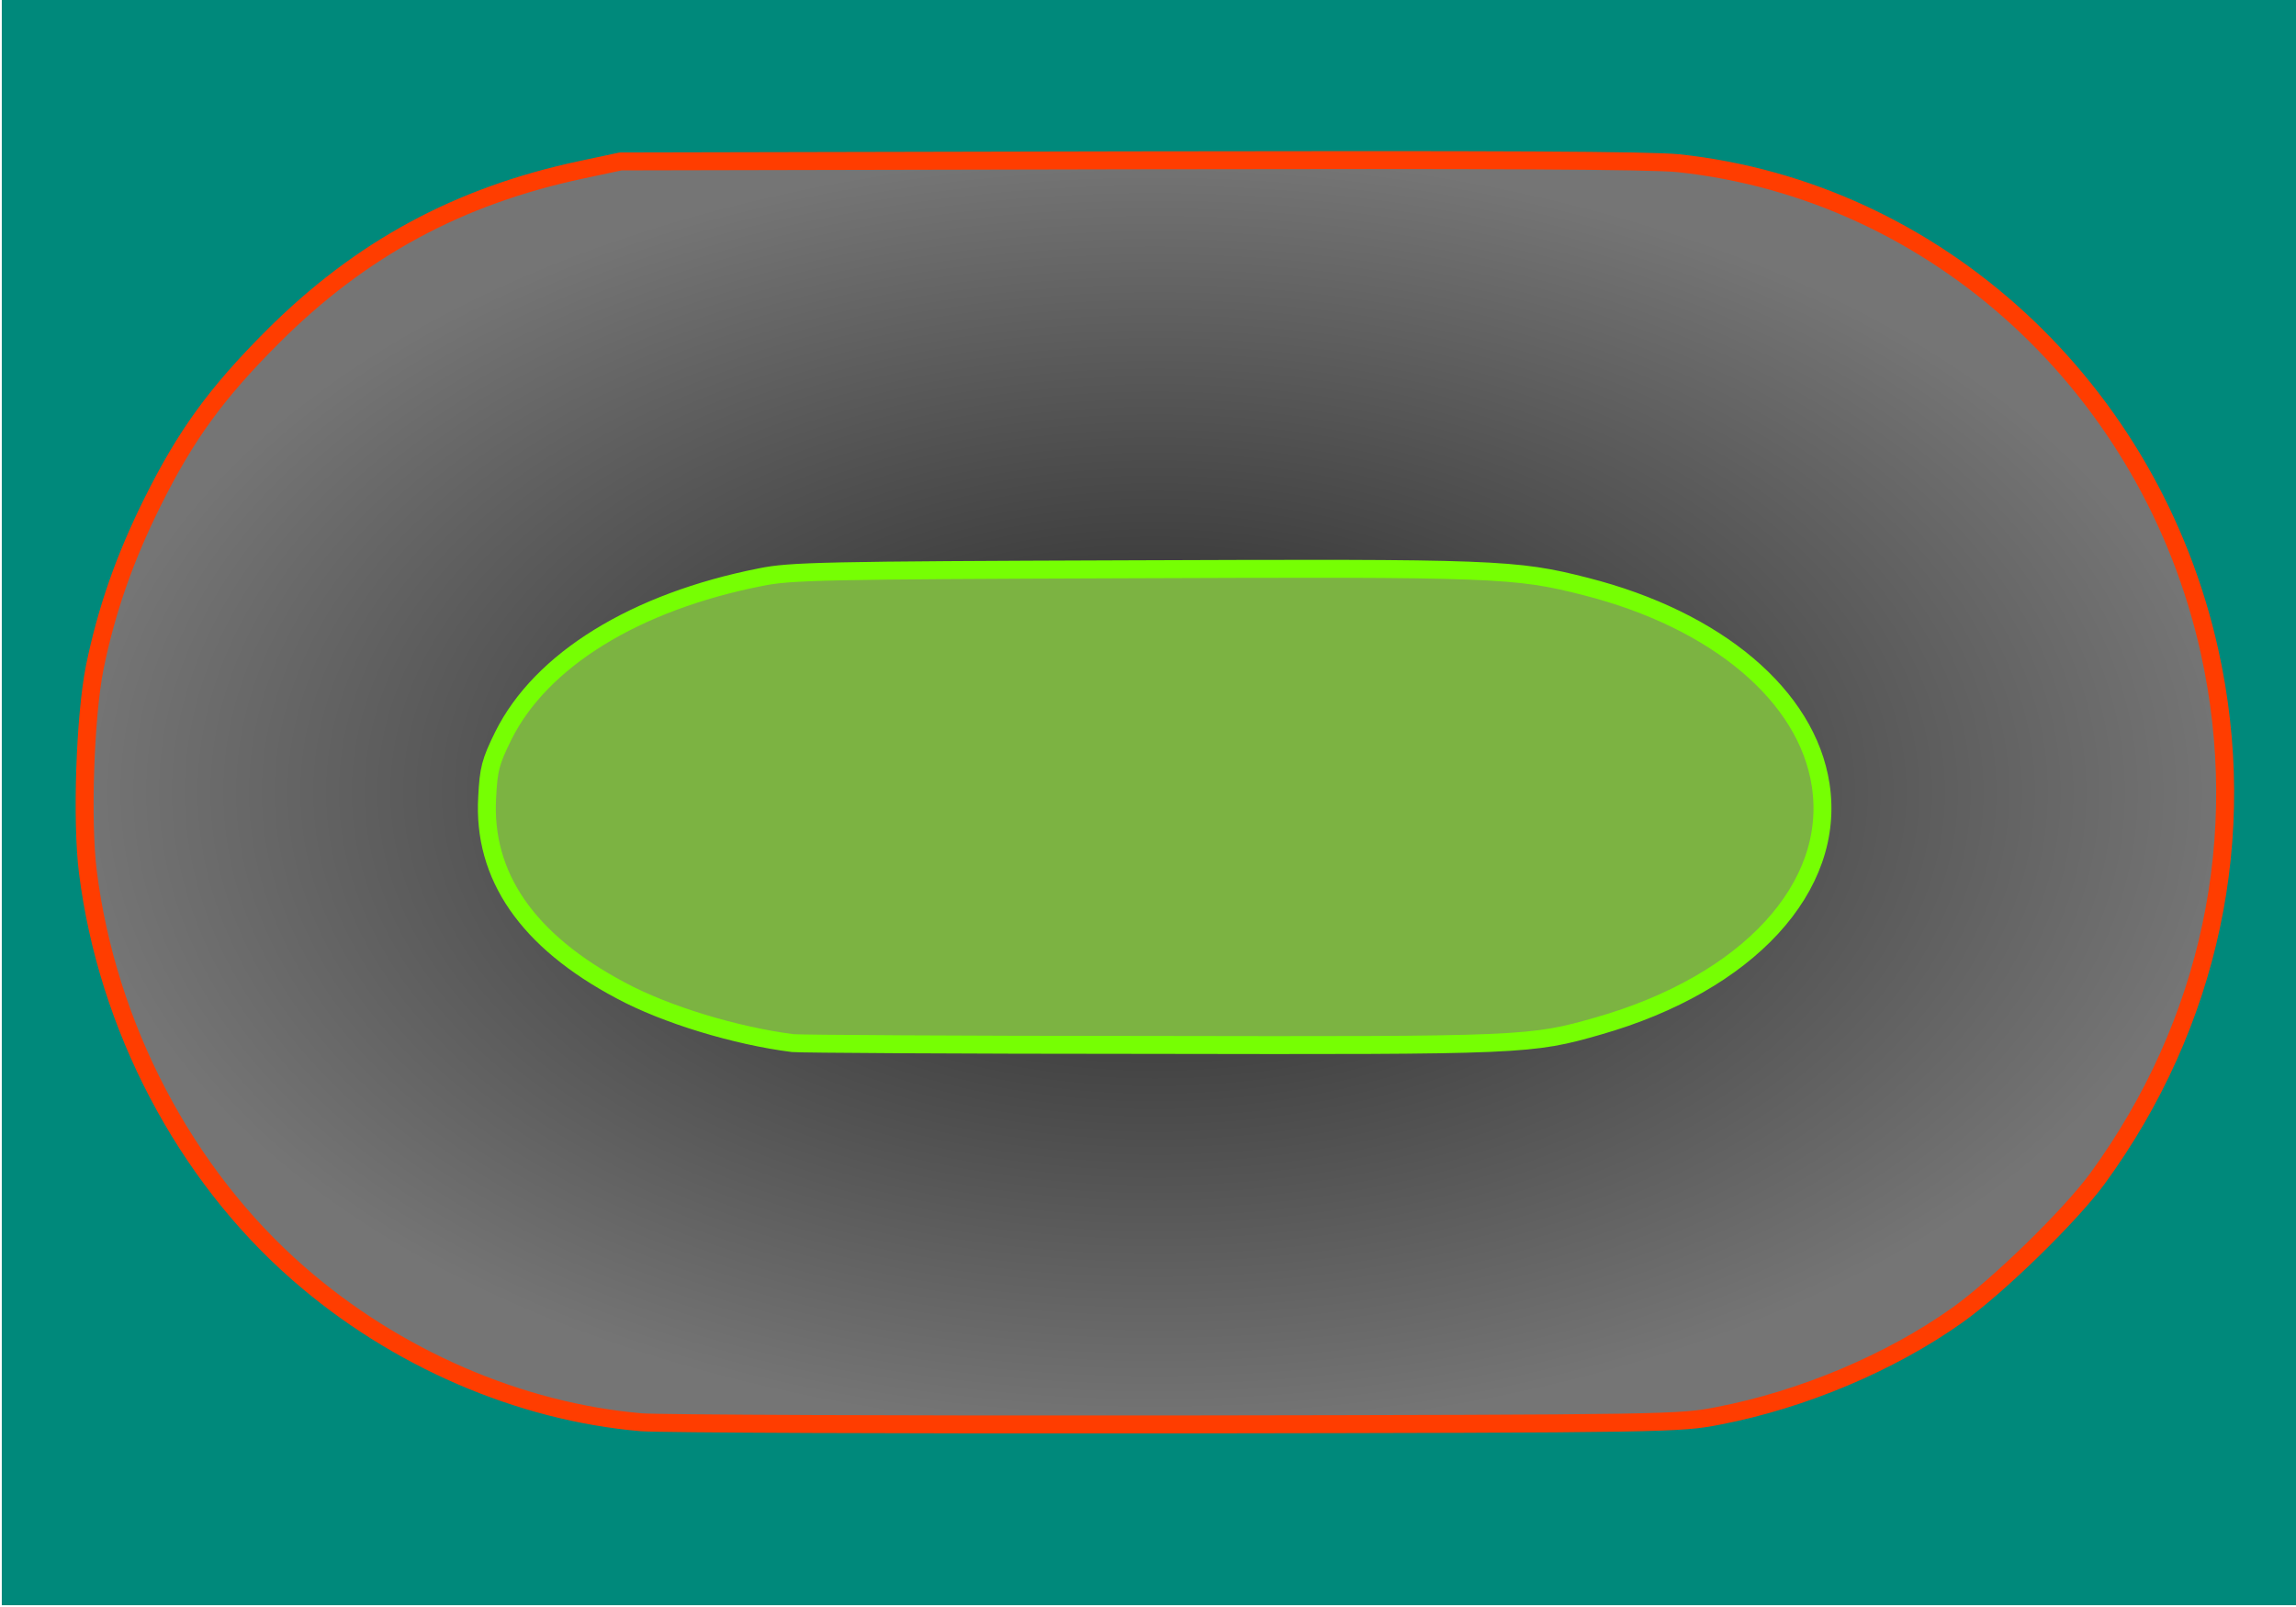
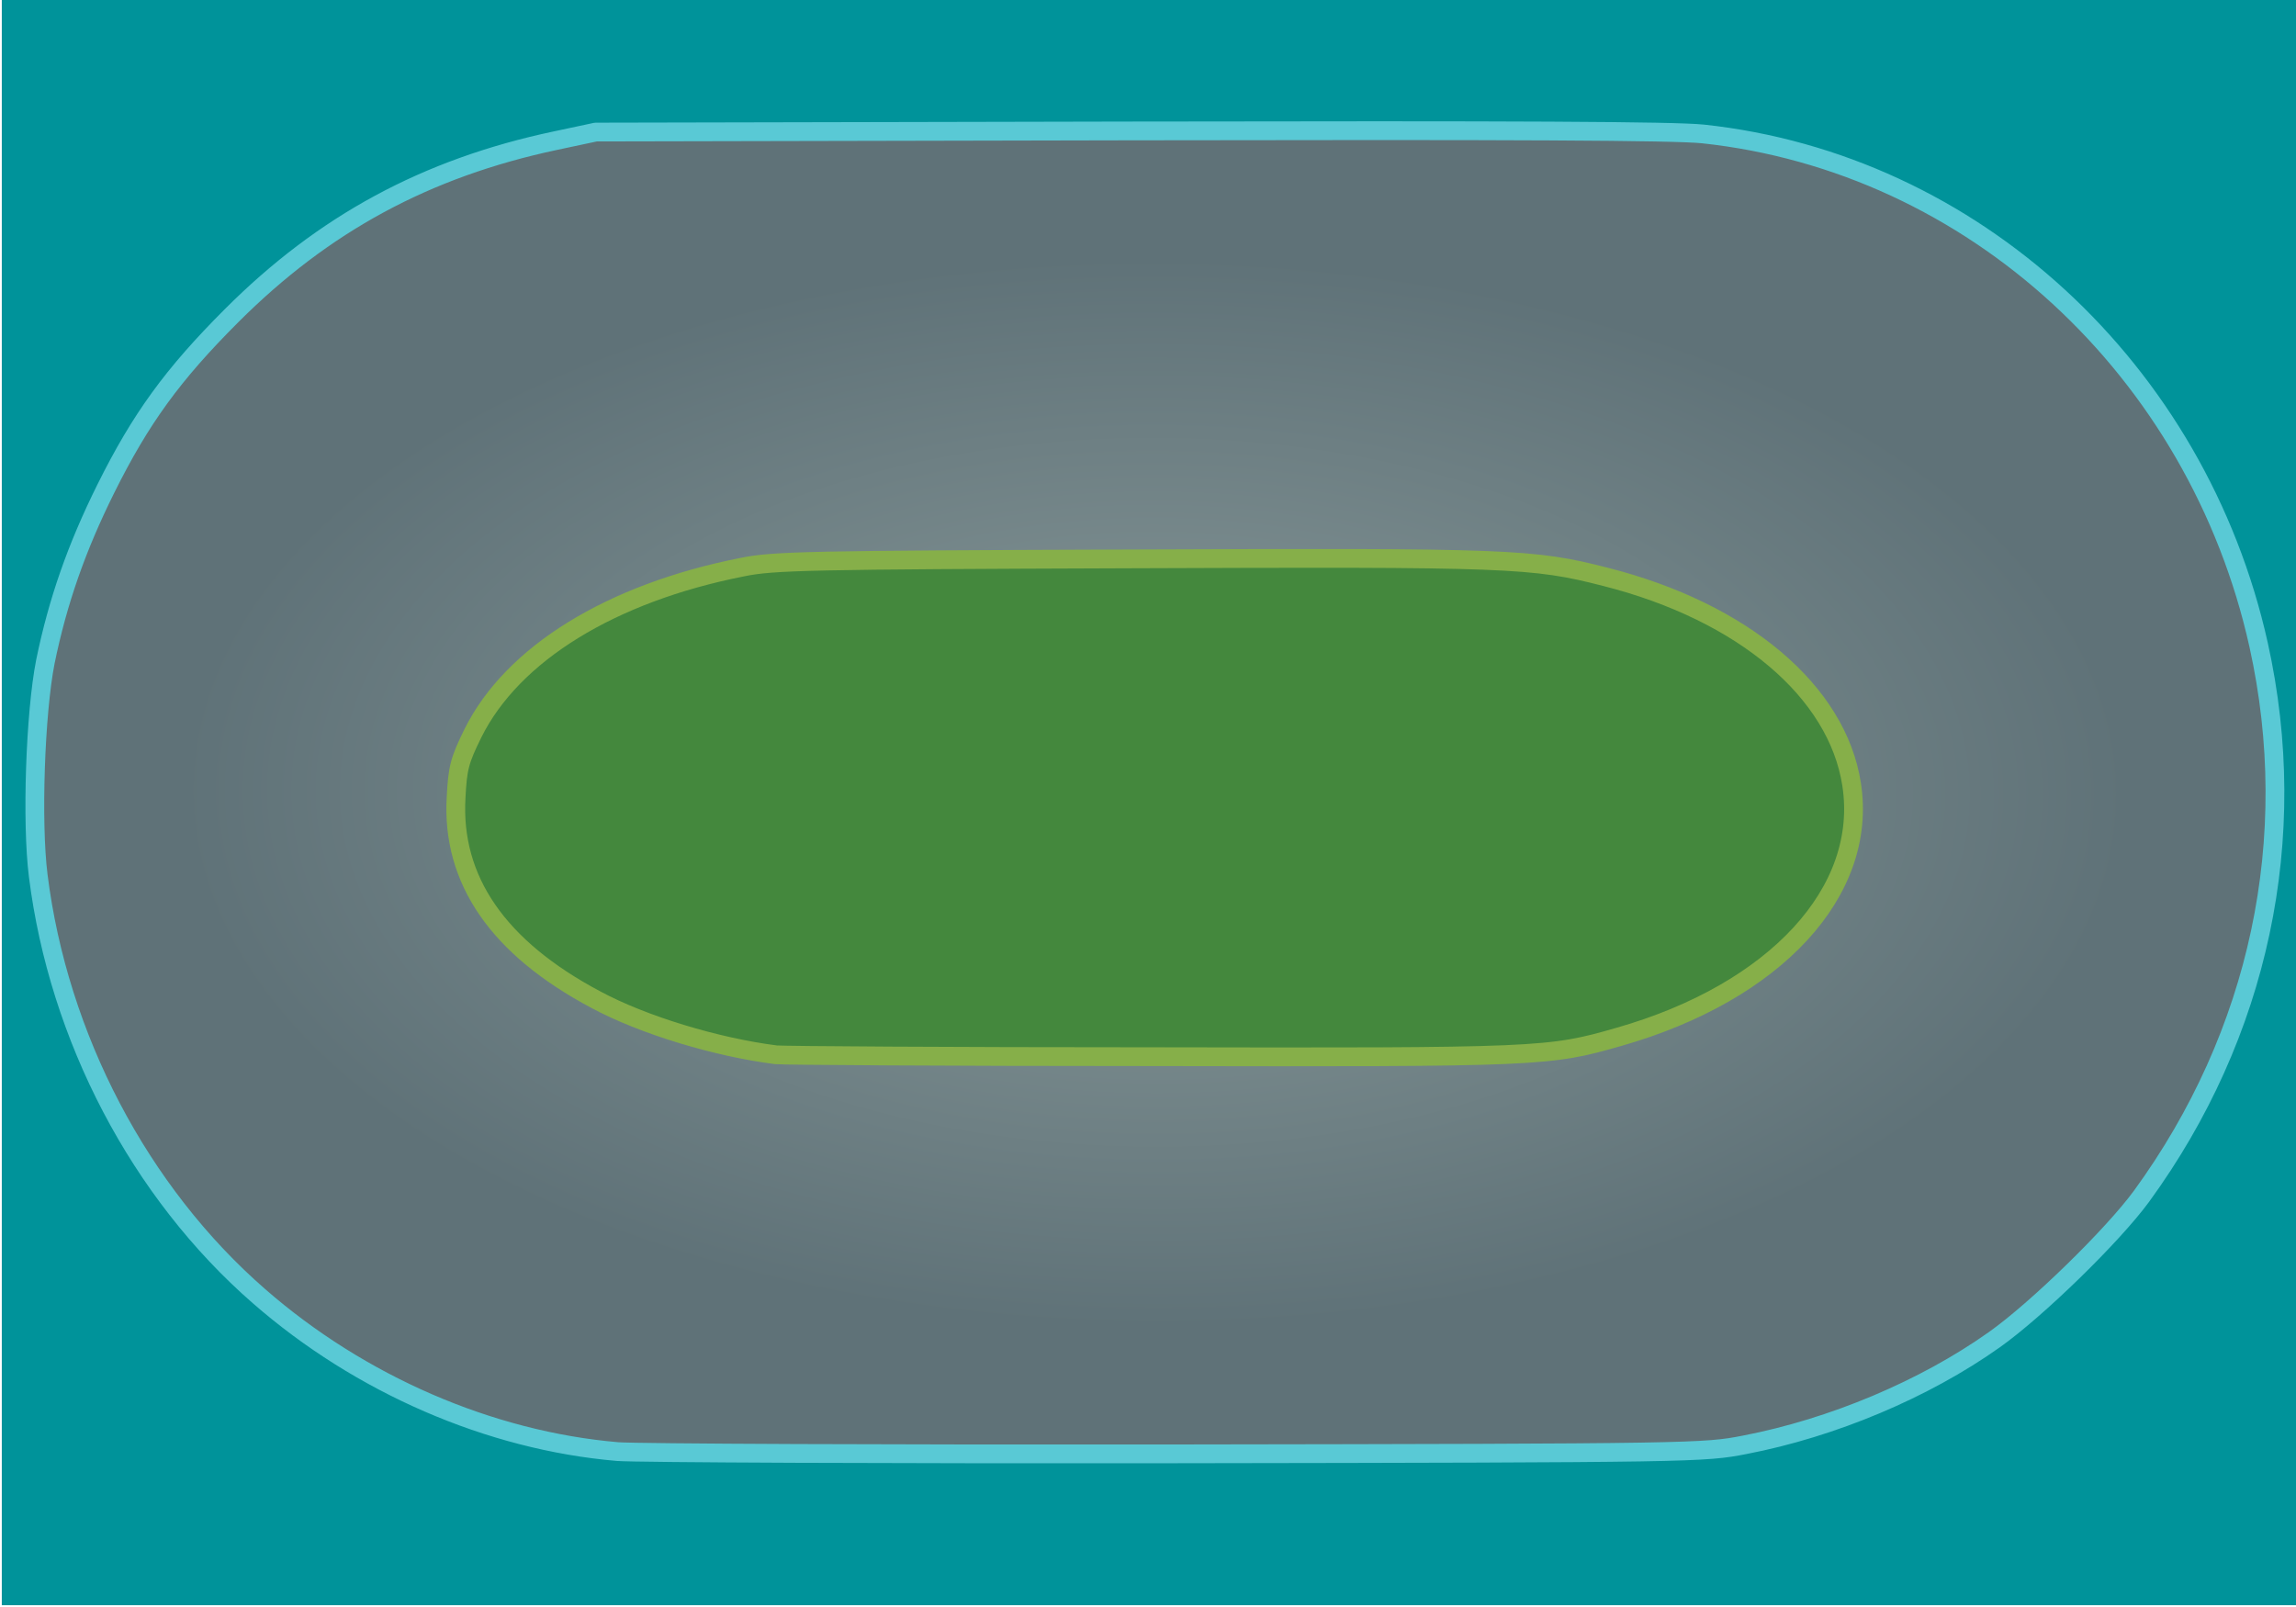
<svg xmlns="http://www.w3.org/2000/svg" xmlns:xlink="http://www.w3.org/1999/xlink" version="1.0" width="640" height="448" viewBox="0 0 640 448" preserveAspectRatio="xMidYMid meet" id="svg2">
  <defs id="defs14">
-     <linearGradient id="linearGradient4143">
-       <stop style="stop-color:#212121;stop-opacity:1" offset="0" id="stop4145" />
-       <stop style="stop-color:#757575;stop-opacity:1" offset="1" id="stop4147" />
+     <linearGradient id="linearGradient4147">
+       <stop style="stop-color:#8a9a9a;stop-opacity:1" offset="0" id="stop4151" />
+       <stop style="stop-color:#5f7278;stop-opacity:1" offset="1" id="stop4149" />
    </linearGradient>
-     <radialGradient xlink:href="#linearGradient4143" id="radialGradient4149" cx="3214.058" cy="2213.736" fx="3214.058" fy="2213.736" r="3008.422" gradientTransform="matrix(0.1,0,0,0.05941512,0.499053,89.34512)" gradientUnits="userSpaceOnUse" />
+     <radialGradient xlink:href="#linearGradient4147" id="radialGradient4167" cx="321.905" cy="220.875" fx="321.905" fy="220.875" r="300.842" gradientTransform="matrix(0.9013946,0.00273278,-0.00150299,0.4957577,32.07352,110.4946)" gradientUnits="userSpaceOnUse" />
  </defs>
-   <path style="fill:#00897b;fill-opacity:1;stroke:none;stroke-width:0.998;stroke-linecap:round;stroke-linejoin:round;stroke-miterlimit:4;stroke-dasharray:none;stroke-opacity:1" id="path8" d="m 0.499,223.501 0,-224 320,0 320,0 0,224 0,224 -320,0 -320,0 z" class="background" />
-   <path style="fill:url(#radialGradient4149);fill-opacity:1;stroke:#ff3d00;stroke-width:5;stroke-linecap:round;stroke-linejoin:round;stroke-miterlimit:4;stroke-dasharray:none;stroke-opacity:1" id="path5" d="M 178.799,396.501 C 144.799,393.601 110.199,378.601 83.299,355.101 51.499,327.401 29.899,286.101 24.499,243.101 c -1.8,-14.2 -0.8,-43.3 1.9,-57 3.3,-16.1 8.3,-30.4 16.1,-46.1 C 51.799,121.301 60.299,109.601 75.999,93.901 100.499,69.401 127.799,54.601 162.199,47.301 l 10.8,-2.3 142,-0.3 c 103.5,-0.2 145,0 152.9,0.8 71.9,7.7 131.7,62.8 148,136.1 11.4,51.4 0.2,103.8 -31.2,146.9 -7.7,10.5 -27.9,30.2 -39.2,38.2 -18.6,13.2 -43.1,23.5 -66.5,28 -10.8,2.1 -12.9,2.2 -151,2.4 -77,0.1 -144.1,-0.2 -149.2,-0.6 z" class="track" />
-   <path style="fill:#7cb342;fill-opacity:1;stroke:#76ff03;stroke-width:5;stroke-linecap:round;stroke-linejoin:round;stroke-miterlimit:4;stroke-dasharray:none;stroke-opacity:1" id="path10" d="m 220.999,290.801 c -15.8,-2 -35.4,-7.9 -48,-14.7 -26,-13.8 -38.5,-31.9 -37.2,-53.9 0.4,-7.8 0.9,-9.8 4.5,-17.1 10.5,-21.1 36.7,-37.3 71.7,-44.2 8.2,-1.7 17.8,-1.9 103,-2.2 101.7,-0.4 107.5,-0.2 127,4.8 36.6,9.3 61.7,30.5 65.5,55.3 4.4,28.5 -20.3,55.3 -61.9,67.2 -18.8,5.4 -20.6,5.5 -125.1,5.3 -53.1,0 -97.8,-0.3 -99.5,-0.5 z" class="track" />
+   <path style="fill:#00939a;fill-opacity:1;stroke:none;stroke-width:0.998;stroke-linecap:round;stroke-linejoin:round;stroke-miterlimit:4;stroke-dasharray:none;stroke-opacity:1" id="path8" d="m 0.499,223.501 0,-224 320,0 320,0 0,224 0,224 -320,0 -320,0 z" class="background" />
+   <path style="fill:url(#radialGradient4167);fill-opacity:1;stroke:#59c9d5;stroke-width:5.233;stroke-linecap:round;stroke-linejoin:round;stroke-miterlimit:4;stroke-dasharray:none;stroke-opacity:1" id="path5" d="M 172.14,404.674 C 136.557,401.639 100.347,385.941 72.195,361.347 38.915,332.358 16.31,289.136 10.659,244.135 8.775,229.274 9.822,198.82 12.647,184.483 16.101,167.633 21.334,152.668 29.497,136.237 39.229,116.667 48.125,104.423 64.556,87.992 90.196,62.352 118.766,46.863 154.767,39.224 l 11.303,-2.407 148.608,-0.314 c 108.316,-0.209 151.748,0 160.015,0.837 75.246,8.058 137.829,65.722 154.887,142.434 11.931,53.792 0.209,108.63 -32.652,153.736 -8.058,10.989 -29.198,31.605 -41.024,39.978 -19.466,13.814 -45.106,24.594 -69.595,29.303 -11.303,2.198 -13.5,2.302 -158.027,2.512 -80.583,0.105 -150.806,-0.209 -156.143,-0.628 z" class="track" />
+   <path style="fill:#44883d;fill-opacity:1;stroke:#86af49;stroke-width:5.233;stroke-linecap:round;stroke-linejoin:round;stroke-miterlimit:4;stroke-dasharray:none;stroke-opacity:1" id="path10" d="m 216.303,294.055 c -16.535,-2.093 -37.047,-8.268 -50.234,-15.384 -27.21,-14.442 -40.292,-33.385 -38.931,-56.408 0.419,-8.163 0.942,-10.256 4.709,-17.896 10.989,-22.082 38.408,-39.036 75.037,-46.257 8.582,-1.779 18.628,-1.988 107.793,-2.302 106.433,-0.419 112.503,-0.209 132.91,5.023 38.303,9.733 64.571,31.919 68.548,57.873 4.605,29.826 -21.245,57.873 -64.781,70.327 -19.675,5.651 -21.559,5.756 -130.922,5.547 -55.571,0 -102.351,-0.314 -104.13,-0.523 z" class="track" />
</svg>
